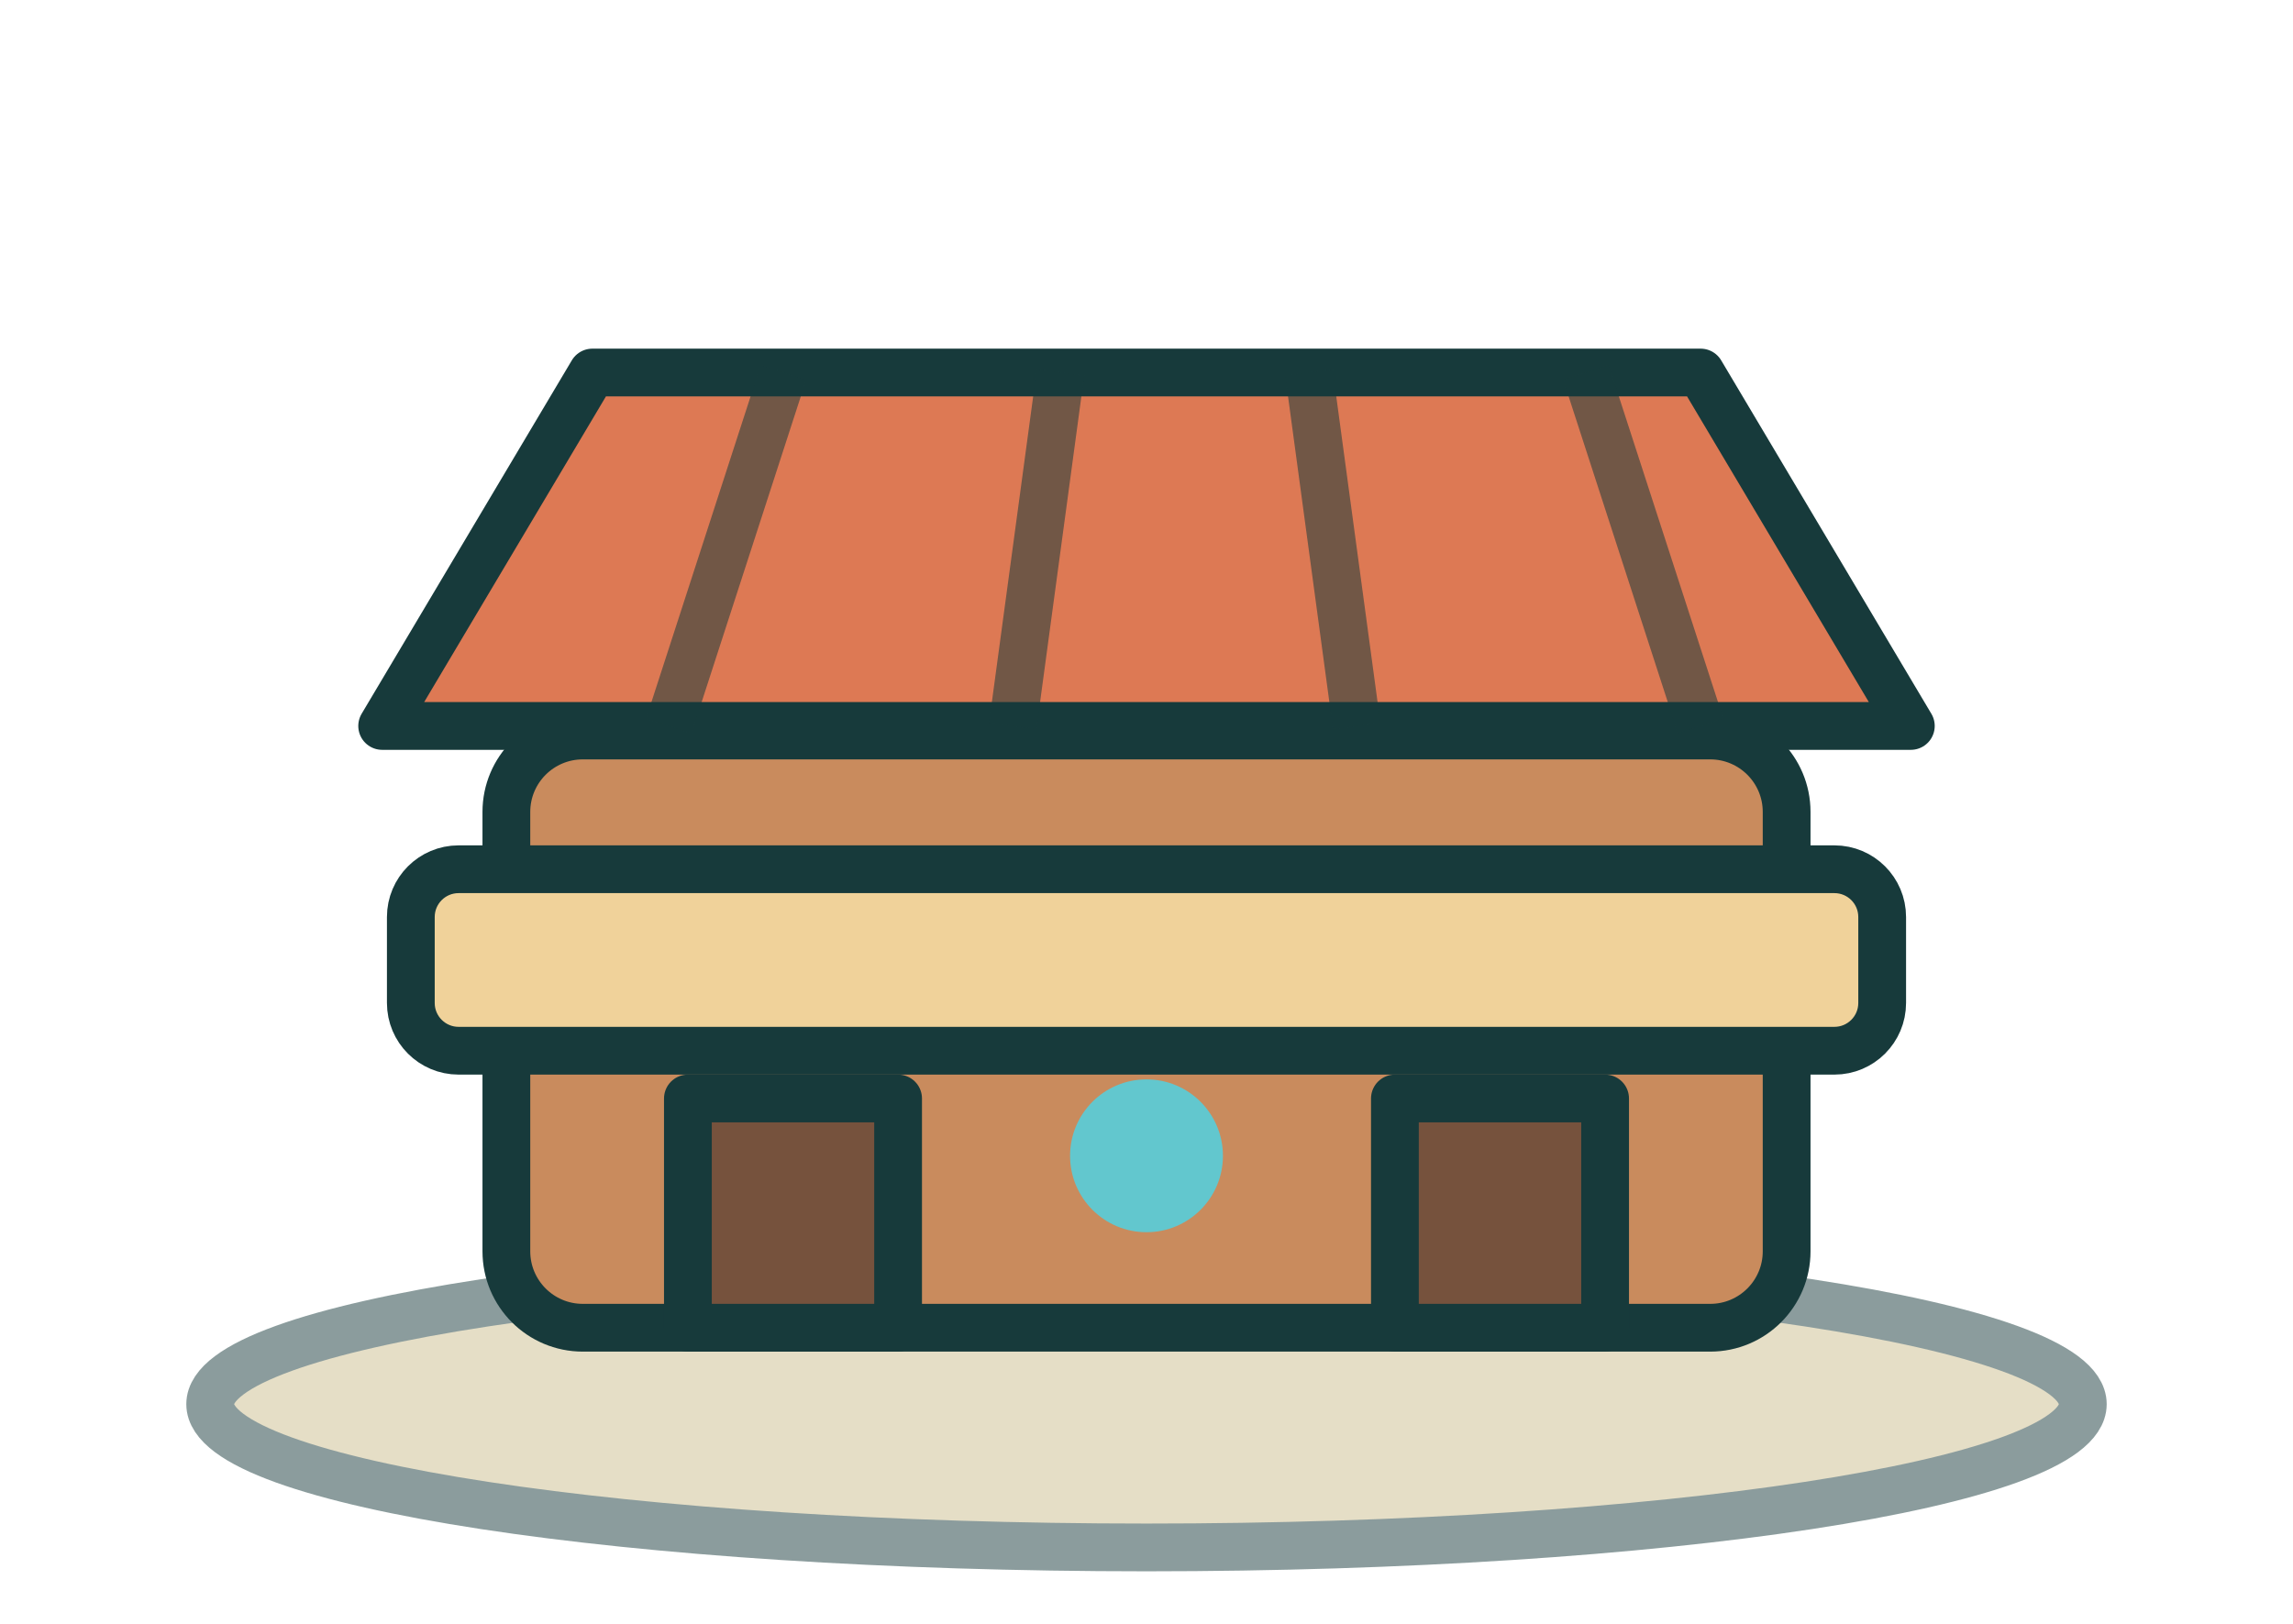
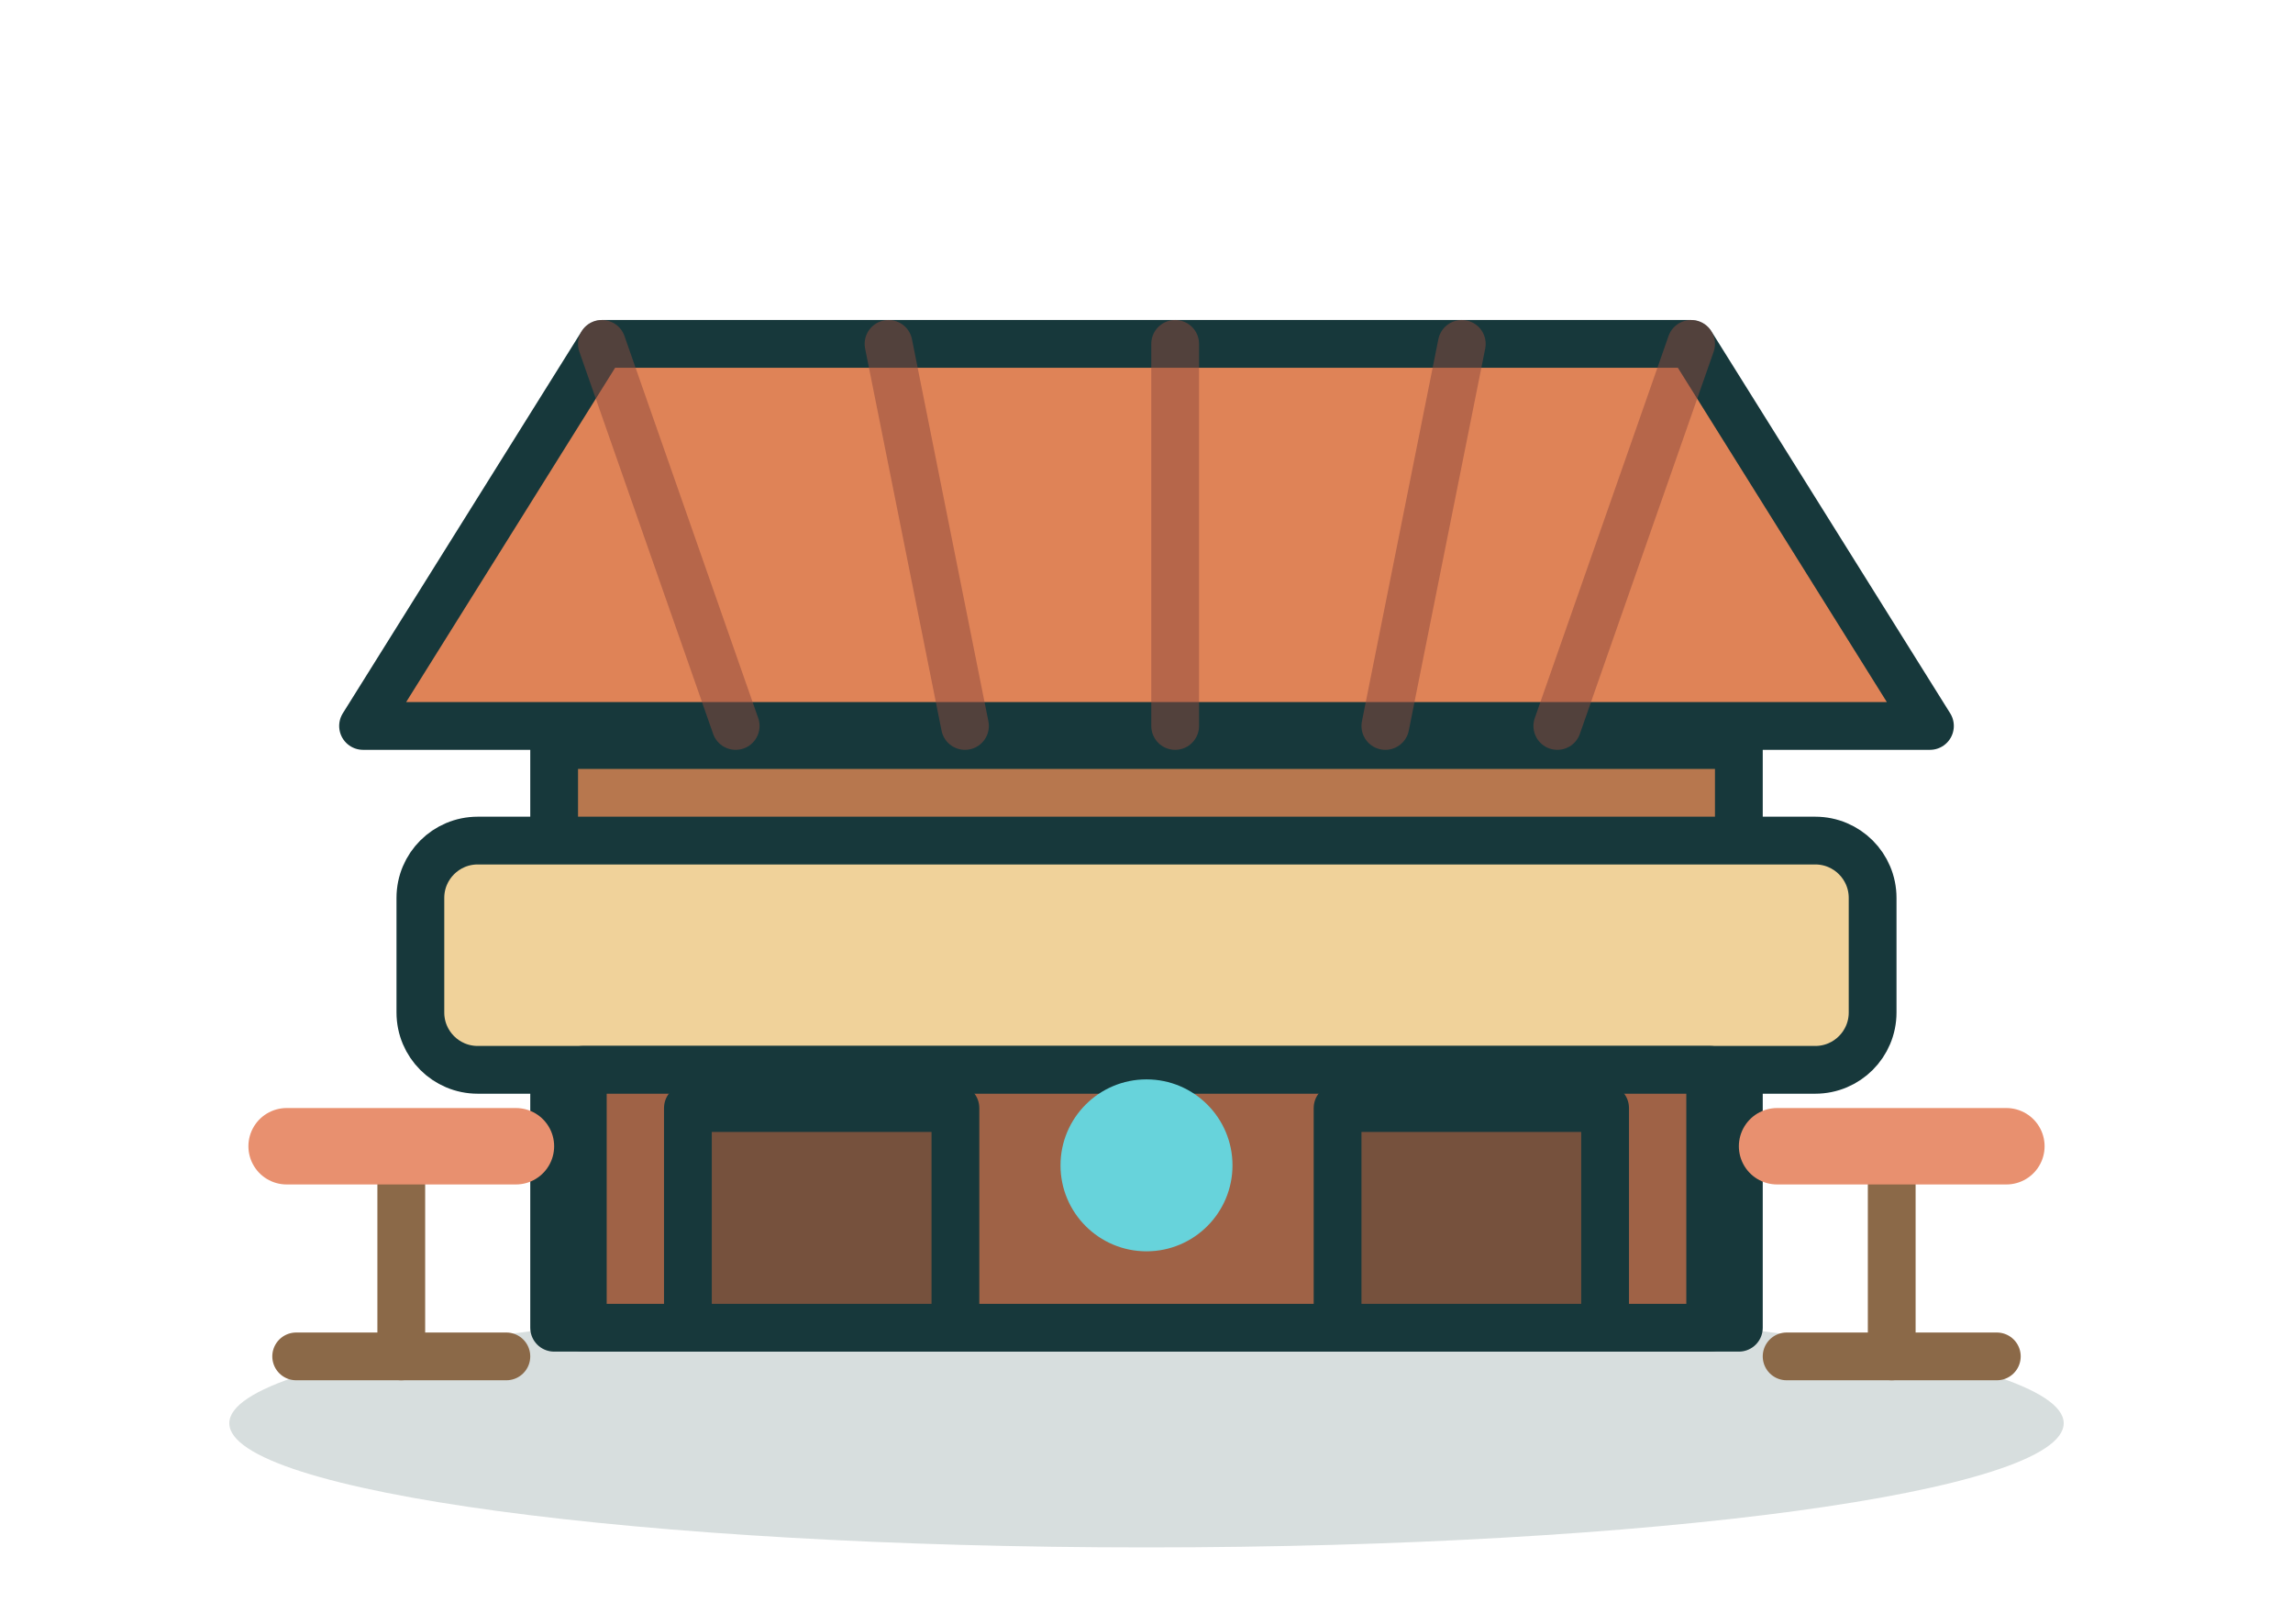
<svg xmlns="http://www.w3.org/2000/svg" viewBox="0 0 240 170">
-   <g stroke="#173a3b" stroke-width="5" stroke-linejoin="round">
-     <ellipse cx="120" cy="147" rx="98" ry="15" fill="#cbbd8e" opacity=".5" />
-     <rect x="53" y="77" width="134" height="62" rx="8" fill="#c98b5d" />
-     <rect x="43" y="91" width="154" height="19" rx="5" fill="#f0d29a" />
-     <path d="M40 76h160L178 39H62z" fill="#dd7954" />
-     <path d="M70 76l12-37M106 76l5-37M142 76l-5-37M178 76l-12-37" opacity=".55" />
-     <rect x="72" y="115" width="22" height="24" fill="#76523d" />
-     <rect x="146" y="115" width="22" height="24" fill="#76523d" />
-     <circle cx="120" cy="121" r="8" fill="#62c7ce" stroke="none" />
+   <g stroke="#17383b" stroke-width="5" stroke-linejoin="round" stroke-linecap="round">
+     <ellipse cx="120" cy="149" rx="96" ry="13" fill="#244746" opacity=".18" stroke="none" />
+     <path d="M58 78h124v61H58z" fill="#b7774e" />
+     <path d="M38 76h164l-25-40H63z" fill="#df8357" />
+     <path d="M63 36l14 40M93 36l8 40M123 36v40M153 36l-8 40M177 36l-14 40" stroke="#8d493d" opacity=".5" />
+     <rect x="44" y="88" width="152" height="24" rx="6" fill="#f0d29a" />
+     <path d="M61 112h118v27H61z" fill="#9f6246" />
+     <rect x="72" y="116" width="28" height="23" fill="#76513d" />
+     <rect x="140" y="116" width="28" height="23" fill="#76513d" />
+     <circle cx="120" cy="122" r="9" fill="#67d3db" stroke="none" />
+     <path d="M31 142h22M187 142h22" stroke="#8b6948" />
+     <path d="M42 142v-22M198 142v-22" stroke="#8b6948" />
+     <path d="M30 120h24M186 120h24" stroke="#e8906f" stroke-width="8" />
  </g>
</svg>
